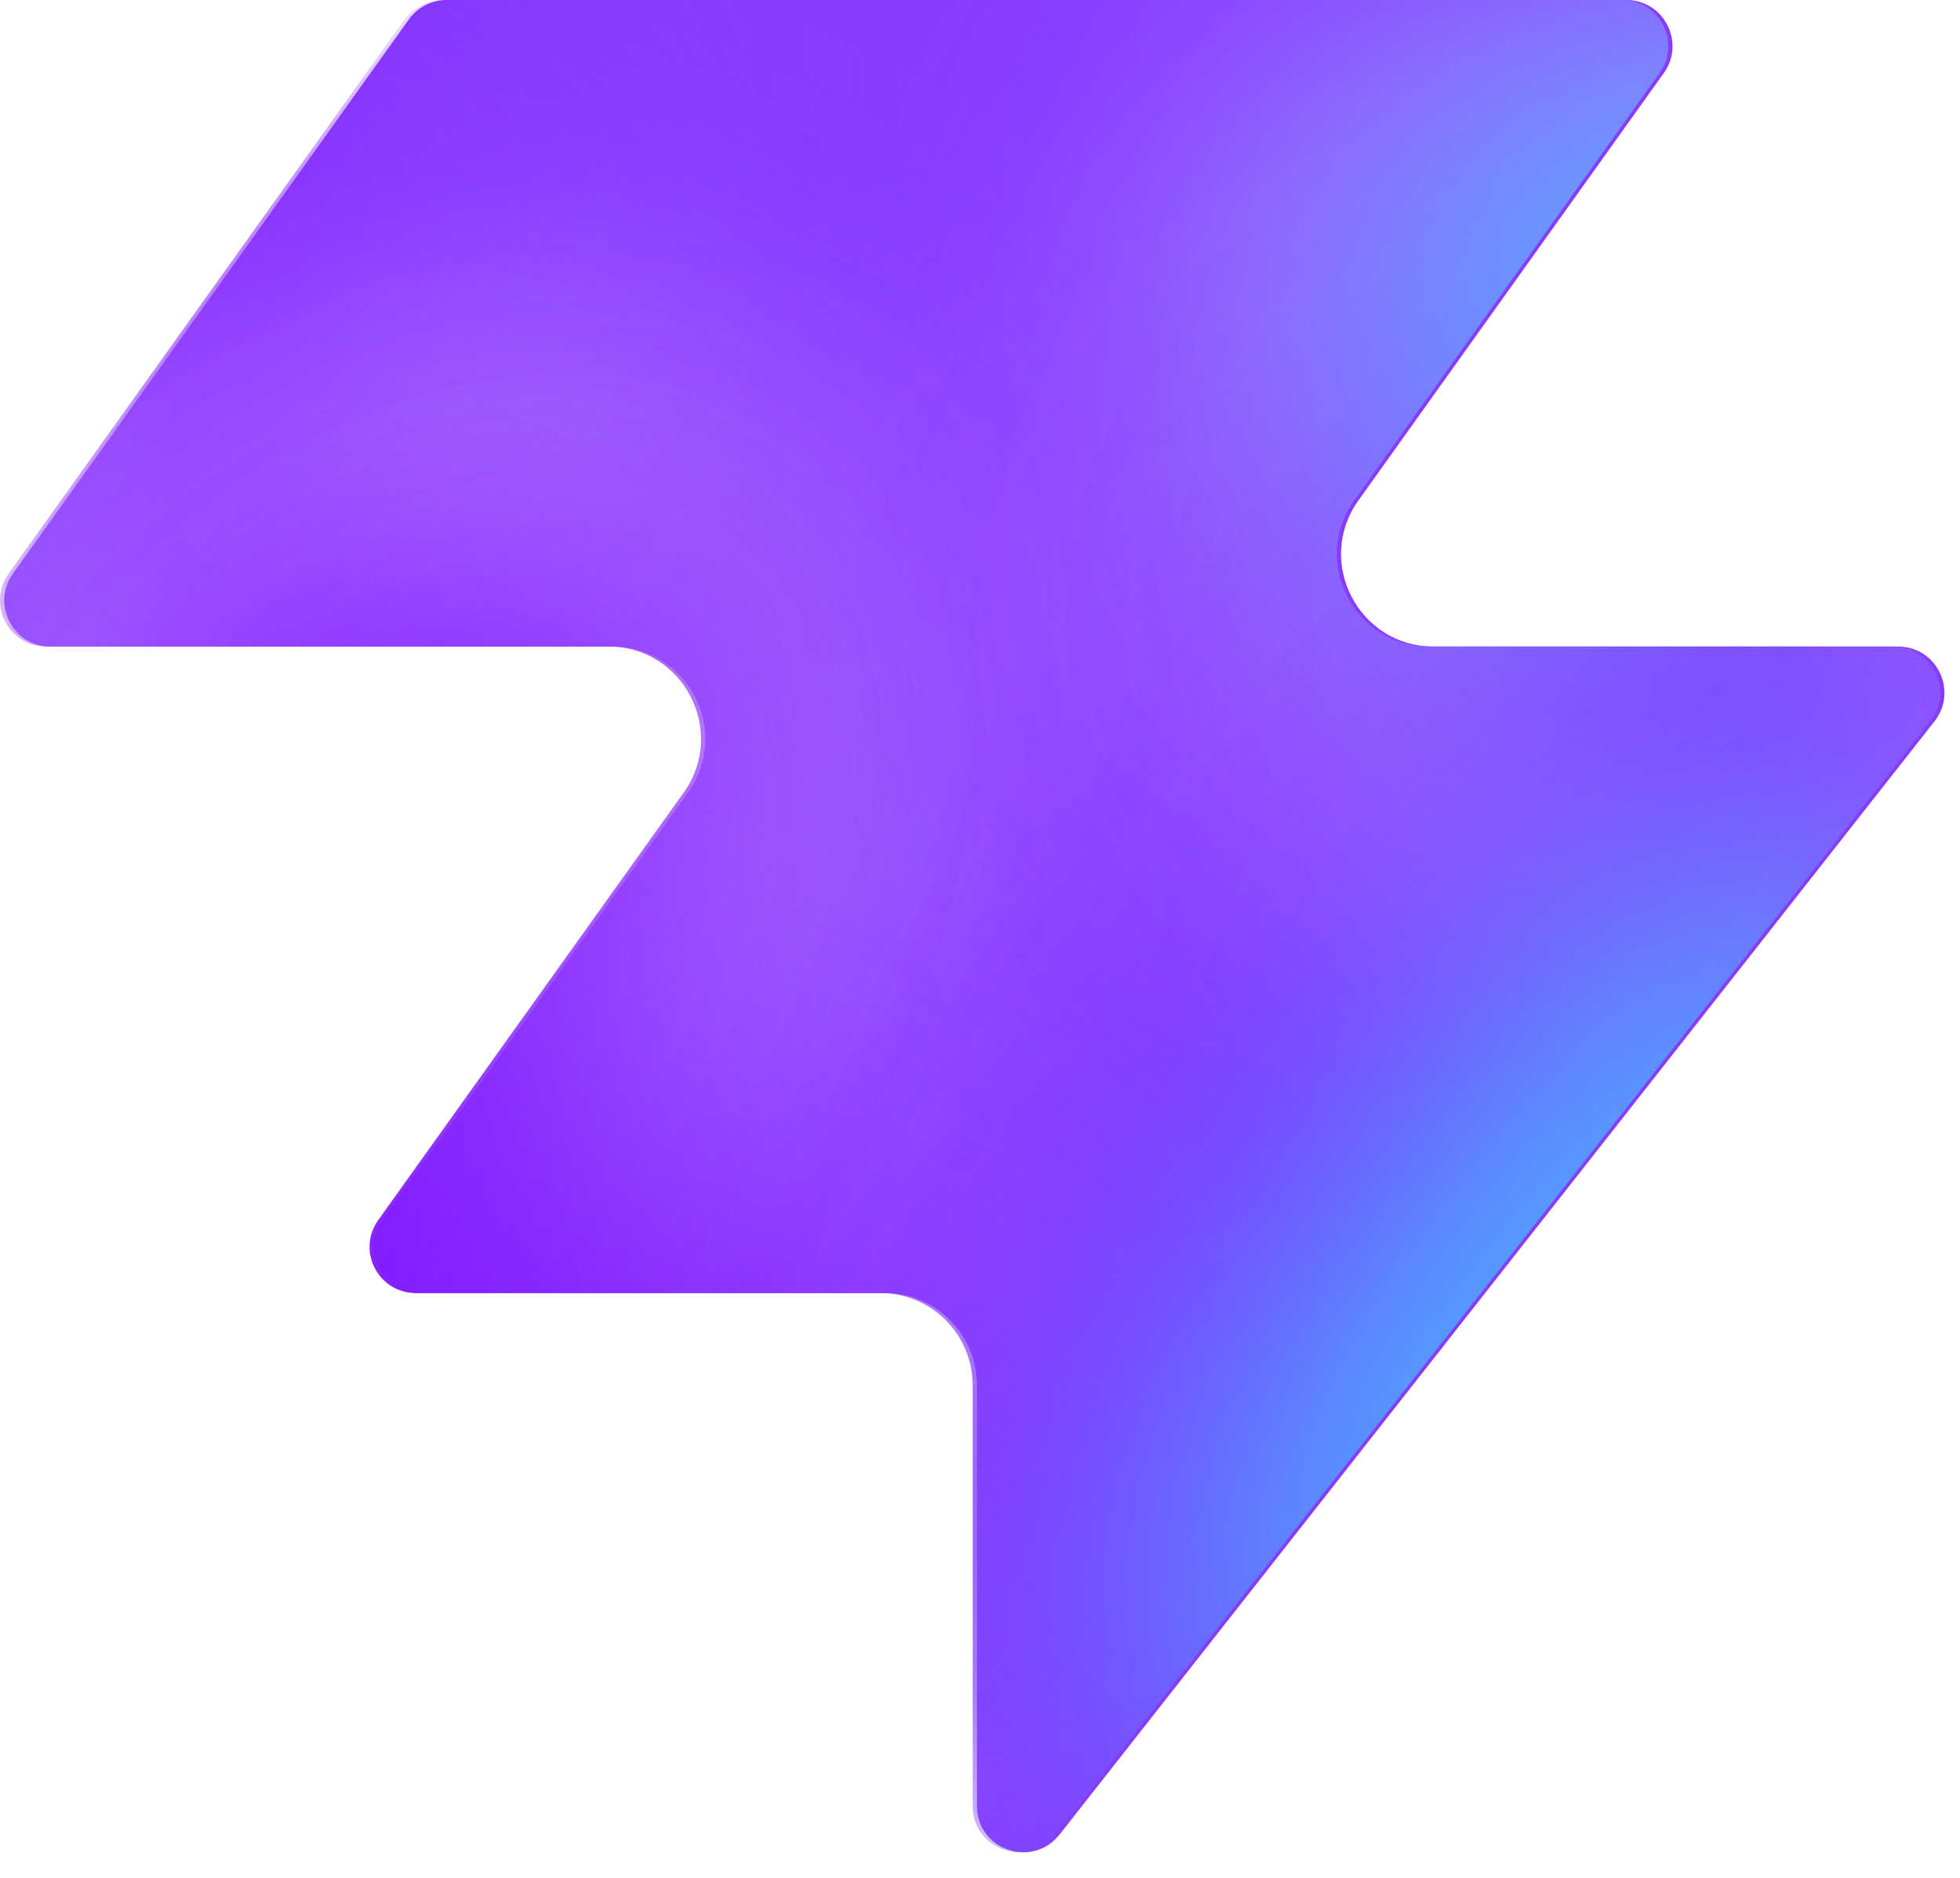
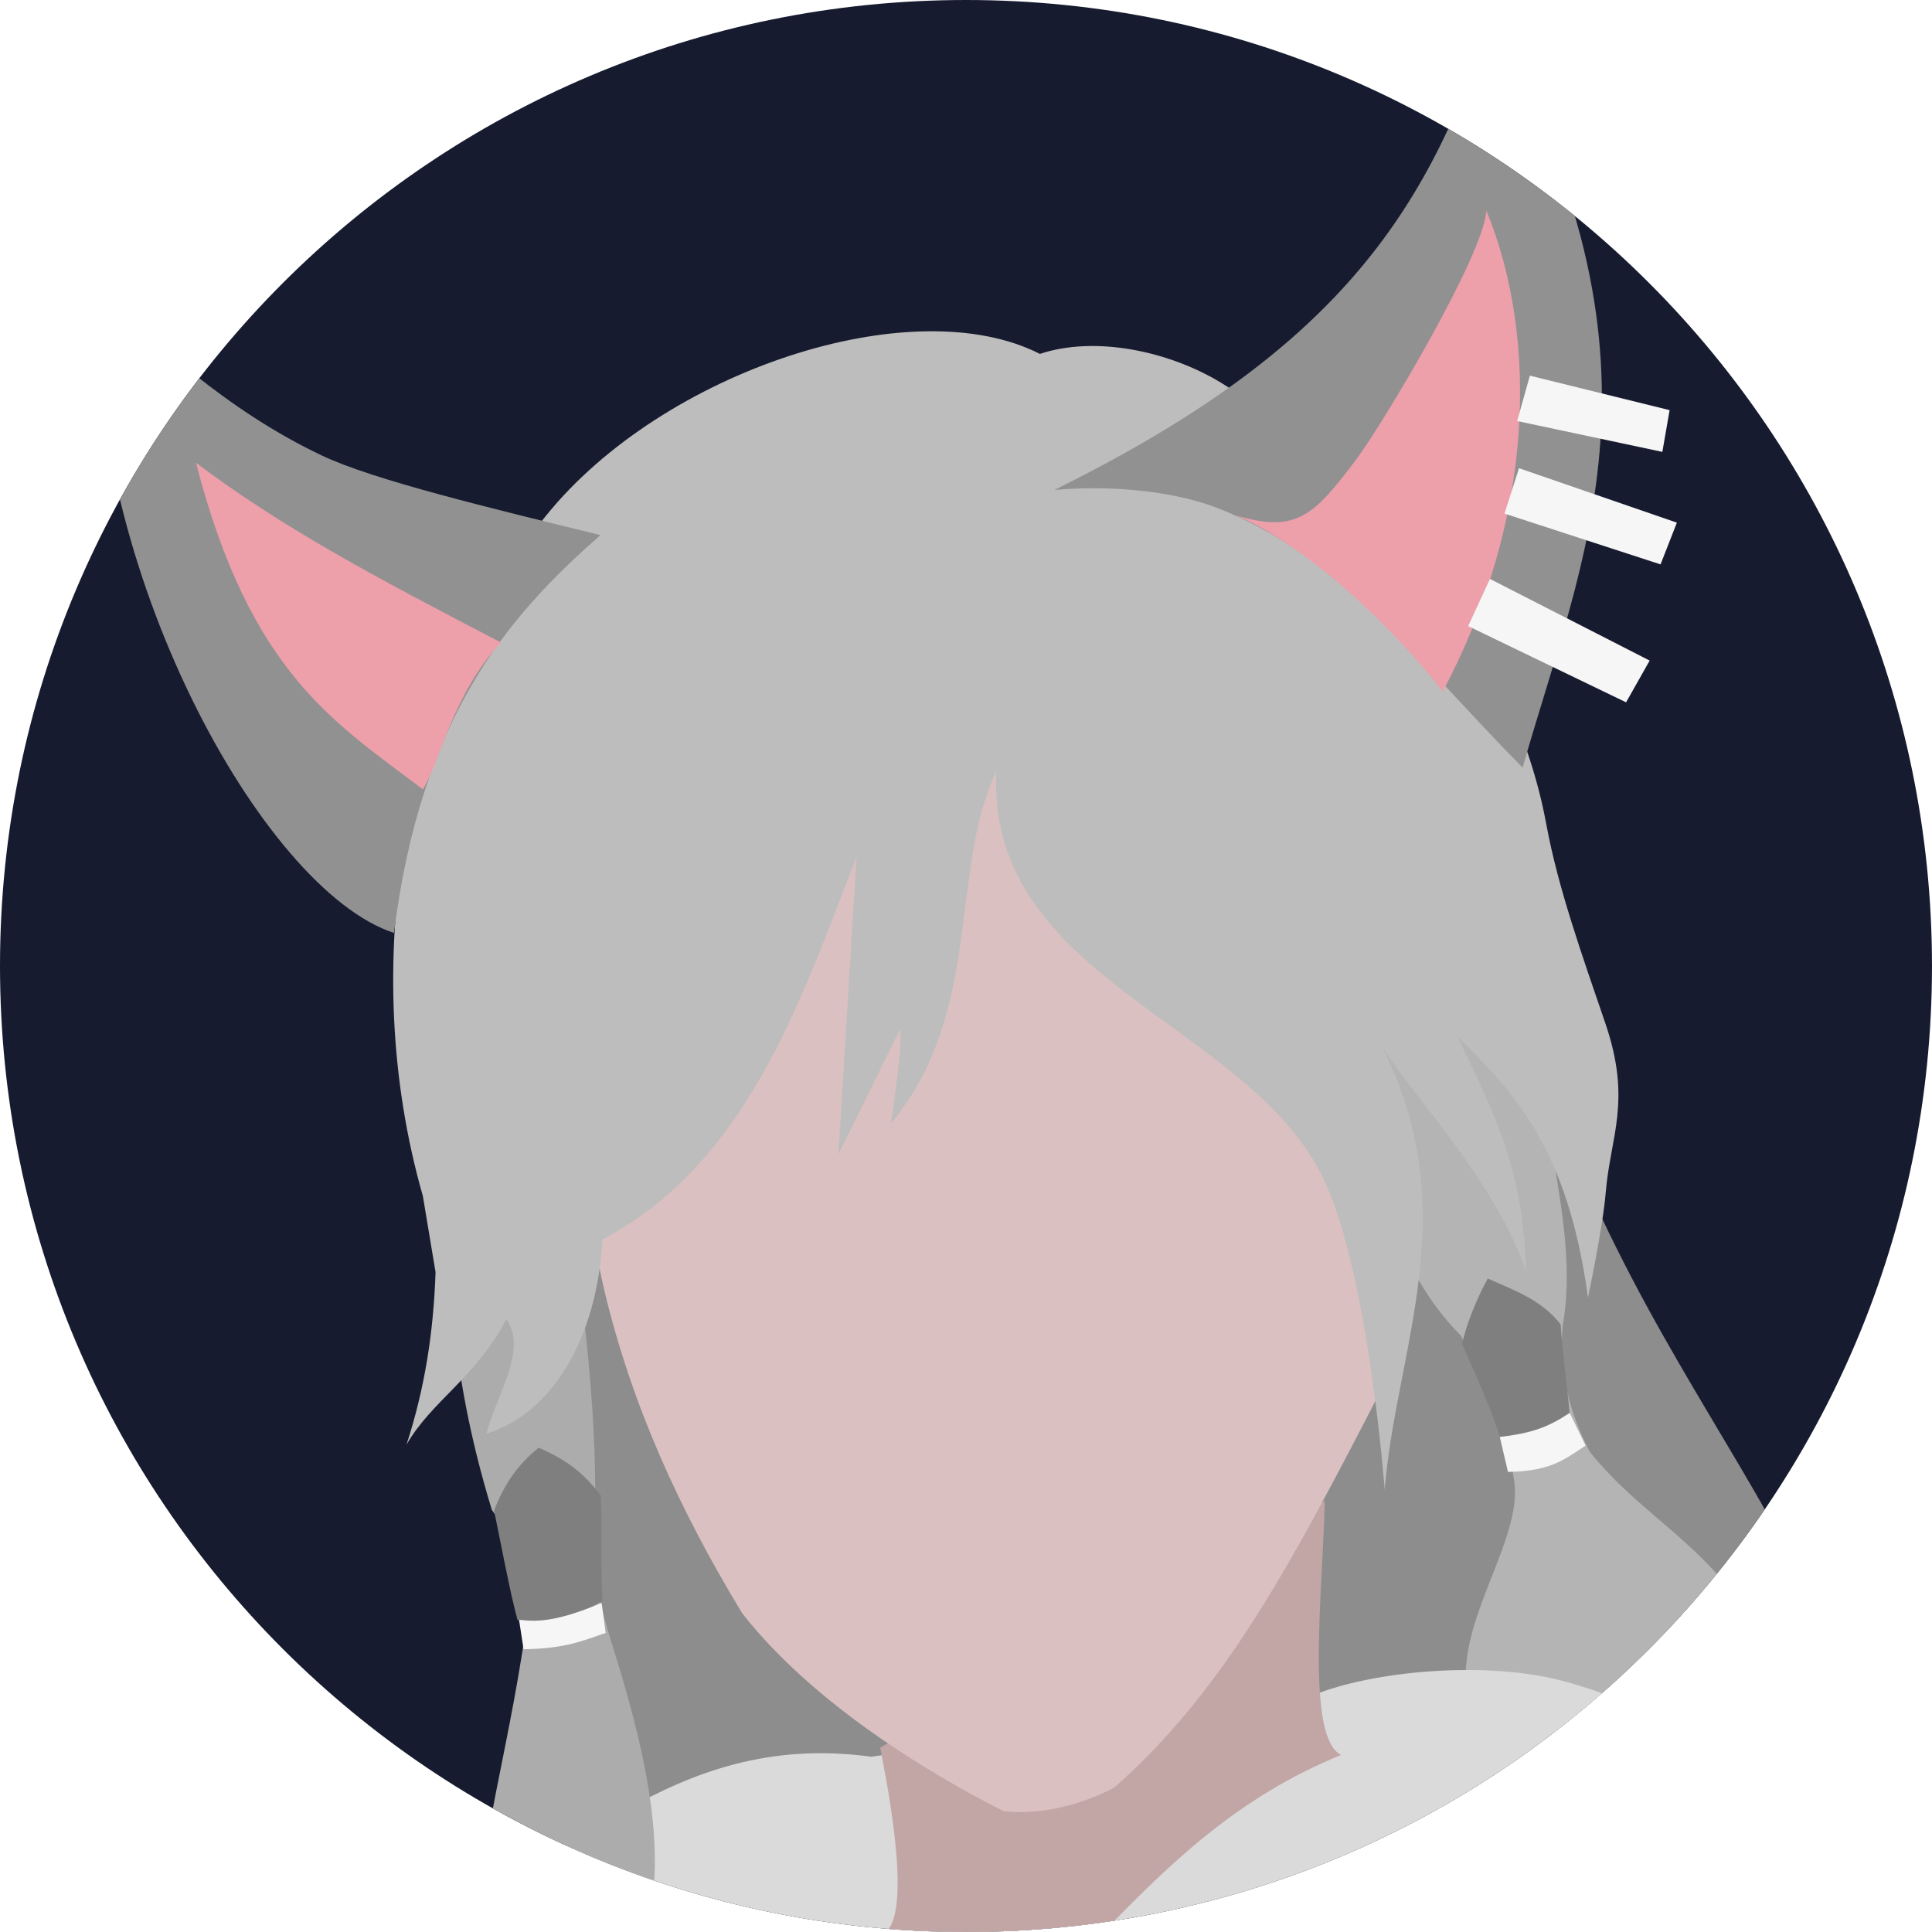
- <svg xmlns="http://www.w3.org/2000/svg" width="48" height="46" fill="none" viewBox="0 0 48 46">
-   <path fill="#863bff" d="M25.946 44.938c-.664.845-2.021.375-2.021-.698V33.937a2.26 2.26 0 0 0-2.262-2.262H10.287c-.92 0-1.456-1.04-.92-1.788l7.48-10.471c1.07-1.497 0-3.578-1.842-3.578H1.237c-.92 0-1.456-1.04-.92-1.788L10.013.474c.214-.297.556-.474.92-.474h28.894c.92 0 1.456 1.04.92 1.788l-7.48 10.471c-1.07 1.498 0 3.579 1.842 3.579h11.377c.943 0 1.473 1.088.89 1.83L25.947 44.94z" style="fill:#863bff;fill:color(display-p3 .525 .23 1);fill-opacity:1" />
-   <mask id="a" width="48" height="46" x="0" y="0" maskUnits="userSpaceOnUse" style="mask-type:alpha">
-     <path fill="#000" d="M25.842 44.938c-.664.844-2.021.375-2.021-.698V33.937a2.26 2.26 0 0 0-2.262-2.262H10.183c-.92 0-1.456-1.04-.92-1.788l7.48-10.471c1.07-1.498 0-3.579-1.842-3.579H1.133c-.92 0-1.456-1.04-.92-1.787L9.91.473c.214-.297.556-.474.92-.474h28.894c.92 0 1.456 1.04.92 1.788l-7.48 10.471c-1.07 1.498 0 3.578 1.842 3.578h11.377c.943 0 1.473 1.088.89 1.832L25.843 44.94z" style="fill:#000;fill-opacity:1" />
-   </mask>
-   <g mask="url(#a)">
-     <g filter="url(#b)">
-       <ellipse cx="5.508" cy="14.704" fill="#ede6ff" rx="5.508" ry="14.704" style="fill:#ede6ff;fill:color(display-p3 .927 .903 1);fill-opacity:1" transform="matrix(.00324 1 1 -.00324 -4.47 31.516)" />
-     </g>
-     <g filter="url(#c)">
-       <ellipse cx="10.399" cy="29.851" fill="#ede6ff" rx="10.399" ry="29.851" style="fill:#ede6ff;fill:color(display-p3 .927 .903 1);fill-opacity:1" transform="matrix(.00324 1 1 -.00324 -39.328 7.883)" />
-     </g>
-     <g filter="url(#d)">
-       <ellipse cx="5.508" cy="30.487" fill="#7e14ff" rx="5.508" ry="30.487" style="fill:#7e14ff;fill:color(display-p3 .492 .077 1);fill-opacity:1" transform="rotate(89.814 -25.913 -14.639)scale(1 -1)" />
-     </g>
-     <g filter="url(#e)">
-       <ellipse cx="5.508" cy="30.599" fill="#7e14ff" rx="5.508" ry="30.599" style="fill:#7e14ff;fill:color(display-p3 .492 .077 1);fill-opacity:1" transform="rotate(89.814 -32.644 -3.334)scale(1 -1)" />
-     </g>
-     <g filter="url(#f)">
-       <ellipse cx="5.508" cy="30.599" fill="#7e14ff" rx="5.508" ry="30.599" style="fill:#7e14ff;fill:color(display-p3 .492 .077 1);fill-opacity:1" transform="matrix(.00324 1 1 -.00324 -34.34 30.47)" />
-     </g>
-     <g filter="url(#g)">
-       <ellipse cx="14.072" cy="22.078" fill="#ede6ff" rx="14.072" ry="22.078" style="fill:#ede6ff;fill:color(display-p3 .927 .903 1);fill-opacity:1" transform="rotate(93.35 24.506 48.493)scale(-1 1)" />
-     </g>
-     <g filter="url(#h)">
-       <ellipse cx="3.47" cy="21.501" fill="#7e14ff" rx="3.47" ry="21.501" style="fill:#7e14ff;fill:color(display-p3 .492 .077 1);fill-opacity:1" transform="rotate(89.009 28.708 47.59)scale(-1 1)" />
-     </g>
-     <g filter="url(#i)">
-       <ellipse cx="3.47" cy="21.501" fill="#7e14ff" rx="3.47" ry="21.501" style="fill:#7e14ff;fill:color(display-p3 .492 .077 1);fill-opacity:1" transform="rotate(89.009 28.708 47.59)scale(-1 1)" />
-     </g>
-     <g filter="url(#j)">
-       <ellipse cx=".387" cy="8.972" fill="#7e14ff" rx="4.407" ry="29.108" style="fill:#7e14ff;fill:color(display-p3 .492 .077 1);fill-opacity:1" transform="rotate(39.51 .387 8.972)" />
-     </g>
-     <g filter="url(#k)">
-       <ellipse cx="47.523" cy="-6.092" fill="#7e14ff" rx="4.407" ry="29.108" style="fill:#7e14ff;fill:color(display-p3 .492 .077 1);fill-opacity:1" transform="rotate(37.892 47.523 -6.092)" />
-     </g>
-     <g filter="url(#l)">
-       <ellipse cx="41.412" cy="6.333" fill="#47bfff" rx="5.971" ry="9.665" style="fill:#47bfff;fill:color(display-p3 .28 .748 1);fill-opacity:1" transform="rotate(37.892 41.412 6.333)" />
-     </g>
-     <g filter="url(#m)">
-       <ellipse cx="-1.879" cy="38.332" fill="#7e14ff" rx="4.407" ry="29.108" style="fill:#7e14ff;fill:color(display-p3 .492 .077 1);fill-opacity:1" transform="rotate(37.892 -1.88 38.332)" />
-     </g>
-     <g filter="url(#n)">
-       <ellipse cx="-1.879" cy="38.332" fill="#7e14ff" rx="4.407" ry="29.108" style="fill:#7e14ff;fill:color(display-p3 .492 .077 1);fill-opacity:1" transform="rotate(37.892 -1.88 38.332)" />
-     </g>
-     <g filter="url(#o)">
-       <ellipse cx="35.651" cy="29.907" fill="#7e14ff" rx="4.407" ry="29.108" style="fill:#7e14ff;fill:color(display-p3 .492 .077 1);fill-opacity:1" transform="rotate(37.892 35.651 29.907)" />
-     </g>
-     <g filter="url(#p)">
-       <ellipse cx="38.418" cy="32.4" fill="#47bfff" rx="5.971" ry="15.297" style="fill:#47bfff;fill:color(display-p3 .28 .748 1);fill-opacity:1" transform="rotate(37.892 38.418 32.4)" />
-     </g>
+ <svg xmlns="http://www.w3.org/2000/svg" width="512" height="512" viewBox="0 0 135.467 135.467" version="1.1" id="svg1">
+   <defs id="defs1">
+     <pattern id="EMFhbasepattern" patternUnits="userSpaceOnUse" width="6" height="6" x="0" y="0" />
+     <clipPath id="badgeClip">
+       <circle cx="67.733" cy="67.733" r="67.733" />
+     </clipPath>
+   </defs>
+   <g id="layer1" clip-path="url(#badgeClip)">
+     <rect style="fill:#171b2f;fill-opacity:1;stroke:none;stroke-width:1.058;stroke-dasharray:none;stroke-opacity:1" id="rect27" width="135.467" height="135.467" x="0" y="0" />
+     <path style="fill:#8d8d8d;fill-opacity:1;stroke:none;stroke-width:1.058;stroke-dasharray:none;stroke-opacity:1" d="m 37.284,73.932 c 4.151,21.1 4.639,43.721 3.563,61.535 l 94.546,0 C 127.057,100.528 112.941,99.08 103.326,59.171 L 63.625,44.41 Z" id="path16" />
+     <path style="fill:#b4b4b4;fill-opacity:1;stroke:none;stroke-width:1.058;stroke-dasharray:none;stroke-opacity:1" d="m 94.037,76.731 c 2.799,5.642 3.501,11.982 8.398,16.924 1.709,3.308 3.316,6.617 3.69,9.925 0.849,4.042 -3.817,9.676 -3.308,14.634 l 26.086,13.997 c -3.754,-23.209 -11.437,-22.938 -17.433,-30.413 -1.453,-2.763 -2.152,-5.678 -1.909,-8.78 0.982,-5.472 -0.75,-10.943 -1.272,-16.415 L 98.745,64.77 Z" id="path15" />
+     <path style="fill:#dadada;fill-opacity:1;stroke:none;stroke-width:1.058;stroke-dasharray:none;stroke-opacity:1" d="m 61.08,123.177 c -14.212,-1.94 -21.488,8.101 -32.194,12.289 l 105.744,0 c -9.394,-9.296 -15.067,-14.769 -24.686,-17.507 -5.719,-1.627 -13.89,-0.736 -17.815,0.891 z" id="path12" />
+     <path style="fill:#acacac;fill-opacity:1;stroke:none;stroke-width:1.058;stroke-dasharray:none;stroke-opacity:1" d="m 36.648,115.67 c -1.546,9.89 -4.139,17.627 -2.036,19.797 l 10.689,0 c 1.602,-5.859 -0.16,-13.174 -2.545,-20.688 -0.996,-3.351 -1.701,-6.702 -1.018,-10.053 -0.007,-10.848 -2.204,-19.773 -1.781,-25.195 l -3.945,-1.909 -4.326,14.379 c 0.527,4.542 1.172,8.497 2.799,13.87 2.59,3.521 2.613,6.278 2.163,9.798 z" id="path10" />
+     <path style="fill:#c2a5a5;fill-opacity:1;stroke:none;stroke-width:1.058;stroke-dasharray:none;stroke-opacity:1" d="m 61.716,122.541 c 0.383,1.995 2.308,11.379 0.382,12.926 l 15.27,0 c 4.644,-4.769 9.368,-9.435 16.67,-12.417 -2.503,-1.221 -1.292,-11.48 -1.145,-17.815 z" id="path11" />
+     <path style="fill:#7f7f7f;fill-opacity:1;stroke:none;stroke-width:1.058;stroke-dasharray:none;stroke-opacity:1" d="m 34.642,105.911 c 0.708,-1.828 1.657,-3.221 3.133,-4.403 1.833,0.823 3.007,1.603 4.352,3.348 0.087,1.682 -0.009,5.717 0.121,7.396 -1.88,1.122 -3.789,1.702 -5.96,1.334 -0.52,-1.856 -1.249,-5.791 -1.645,-7.676 z" id="path2" />
+     <path style="fill:#f6f6f6;fill-opacity:1;stroke-width:1.058;stroke-dasharray:none;stroke:none;stroke-opacity:1" d="m 36.393,113.57 0.318,2.068 c 2.959,-0.032 4.248,-0.631 5.758,-1.145 L 42.183,112.393 c -2.912,1.226 -4.379,1.369 -5.79,1.177 z" id="path3" />
+     <path style="fill:#7f7f7f;stroke-width:1.058;stroke-dasharray:none;stroke:none;stroke-opacity:1;fill-opacity:1" d="m 102.52,94.241 c 0.249,-1.26 1.04,-3.236 1.797,-4.593 1.833,0.823 3.77,1.476 5.115,3.221 0.087,1.682 0.5,4.636 0.63,6.315 -1.88,1.122 -2.771,1.32 -4.879,1.652 -0.52,-1.856 -1.821,-4.646 -2.663,-6.595 z" id="path2-5" />
+     <path style="fill:#f6f6f6;fill-opacity:1;stroke-width:1.058;stroke-dasharray:none;stroke:none;stroke-opacity:1" d="m 105.162,100.755 0.573,2.45 c 2.959,-0.032 3.994,-0.885 5.44,-1.845 l -1.113,-2.29 c -1.502,0.996 -2.633,1.419 -4.899,1.686 z" id="path3-5" />
+     <path style="fill:#dac0c0;fill-opacity:1;stroke:none;stroke-width:1.058;stroke-dasharray:none;stroke-opacity:1" d="m 42.374,90.474 c 1.9,7.987 5.255,15.384 9.671,22.65 4.984,6.363 13.191,11.284 18.324,13.87 2.581,0.308 5.516,-0.461 7.762,-1.654 7.77,-6.852 12.431,-15.718 18.833,-28.122 L 96.201,76.604 68.078,48.228 c -7.473,6.287 -17.931,13.12 -22.341,20.055 -4.411,6.935 -5.319,13.971 -3.363,22.192 z" id="path9" />
+     <path style="fill:#bdbdbd;fill-opacity:1;stroke:none;stroke-width:1.058;stroke-dasharray:none;stroke-opacity:1" d="M 72.914,24.814 C 63.93,20.242 46.481,26.022 38.302,36.139 28.156,48.688 25.043,67.785 29.649,83.857 l 0.891,5.344 c -0.143,4.199 -0.751,8.144 -2.036,12.089 1.796,-3.1 4.736,-4.559 6.999,-8.78 1.526,2.093 -0.679,5.28 -1.4,8.017 4.477,-1.367 7.739,-6.48 8.144,-13.616 C 52.263,81.586 55.967,70.65 60.062,60.062 L 58.789,80.931 63.116,72.15 c 0.142,0.612 -0.1,2.952 -0.636,6.617 6.48,-7.848 4.062,-17.778 7.38,-24.686 -0.708,14.726 17.873,17.613 23.032,28.758 3.085,6.666 4.199,21.632 4.199,21.632 0.799,-10.09 5.93,-19.899 -0.636,-31.94 1.29,2.978 8.31,9.815 10.562,16.67 -0.257,-7.109 -1.895,-10.44 -4.835,-16.542 3.98,3.933 7.754,7.881 9.162,18.324 0,0 1.04,-4.89 1.246,-7.375 0.326,-3.935 1.84,-6.386 -0.023,-11.845 -1.624,-4.76 -3.312,-9.454 -4.149,-13.992 C 106.115,45.289 96.571,33.511 85.639,26.85 81.971,24.614 76.798,23.523 72.914,24.814 Z" id="path8" />
+     <path style="fill:#919191;stroke-width:1.058;stroke-dasharray:none;stroke:none;stroke-opacity:1;fill-opacity:1" d="M 42.11,37.521 C 34.393,35.632 26.196,33.659 22.587,31.948 15.777,28.72 10.72,23.852 6.838,20.245 5.987,39.628 18.331,62.374 27.624,65.415 29.515,50.388 35.479,43.306 42.11,37.521" id="path1" />
+     <path style="fill:#ed9faa;fill-opacity:1;stroke:none;stroke-width:1.058;stroke-dasharray:none;stroke-opacity:1" d="m 13.743,32.449 c 3.824,14.831 9.789,18.233 15.906,22.905 1.238,-1.986 2.047,-6.589 5.472,-10.307 C 25.862,40.239 19.709,36.926 13.743,32.449 Z" id="path13" />
+     <path style="fill:#919191;fill-opacity:1;stroke:none;stroke-width:1.058;stroke-dasharray:none;stroke-opacity:1" d="M 73.932,34.357 C 92.65,25.084 99.861,15.916 104.472,1.4 117.826,25.171 111.006,38.855 106.762,53.826 99.333,46.29 93.974,38.96 85.384,35.63 81.803,34.241 77.086,34.058 73.932,34.357 Z" id="path4" />
+     <path style="fill:#ed9faa;fill-opacity:1;stroke:none;stroke-width:1.058;stroke-dasharray:none;stroke-opacity:1" d="m 86.657,36.139 c 4.231,1.24 5.415,0.121 8.541,-4.065 1.632,-2.187 8.838,-14.132 9.02,-17.312 3.703,8.98 3.33,21.715 -3.054,33.721 C 96.582,42.643 90.628,37.764 86.657,36.139 Z" id="path14" />
+     <path style="fill:#f6f6f6;fill-opacity:1;stroke:none;stroke-width:1.058;stroke-dasharray:none;stroke-opacity:1" d="m 104.472,40.593 -1.527,3.308 11.071,5.344 1.654,-2.927 z" id="path5" />
+     <path style="fill:#f6f6f6;fill-opacity:1;stroke:none;stroke-width:1.058;stroke-dasharray:none;stroke-opacity:1" d="m 106.508,32.83 -1.018,3.181 10.943,3.563 1.145,-2.927 z" id="path6" />
+     <path style="fill:#f6f6f6;fill-opacity:1;stroke:none;stroke-width:1.058;stroke-dasharray:none;stroke-opacity:1" d="m 107.271,26.341 -0.891,3.181 10.18,2.163 0.509,-2.927 z" id="path7" />
  </g>
-   <defs>
-     <filter id="b" width="60.045" height="41.654" x="-19.77" y="16.149" color-interpolation-filters="sRGB" filterUnits="userSpaceOnUse">
-       <feFlood flood-opacity="0" result="BackgroundImageFix" />
-       <feBlend in="SourceGraphic" in2="BackgroundImageFix" result="shape" />
-       <feGaussianBlur result="effect1_foregroundBlur_2002_17158" stdDeviation="7.659" />
-     </filter>
-     <filter id="c" width="90.34" height="51.437" x="-54.613" y="-7.533" color-interpolation-filters="sRGB" filterUnits="userSpaceOnUse">
-       <feFlood flood-opacity="0" result="BackgroundImageFix" />
-       <feBlend in="SourceGraphic" in2="BackgroundImageFix" result="shape" />
-       <feGaussianBlur result="effect1_foregroundBlur_2002_17158" stdDeviation="7.659" />
-     </filter>
-     <filter id="d" width="79.355" height="29.4" x="-49.64" y="2.03" color-interpolation-filters="sRGB" filterUnits="userSpaceOnUse">
-       <feFlood flood-opacity="0" result="BackgroundImageFix" />
-       <feBlend in="SourceGraphic" in2="BackgroundImageFix" result="shape" />
-       <feGaussianBlur result="effect1_foregroundBlur_2002_17158" stdDeviation="4.596" />
-     </filter>
-     <filter id="e" width="79.579" height="29.4" x="-45.045" y="20.029" color-interpolation-filters="sRGB" filterUnits="userSpaceOnUse">
-       <feFlood flood-opacity="0" result="BackgroundImageFix" />
-       <feBlend in="SourceGraphic" in2="BackgroundImageFix" result="shape" />
-       <feGaussianBlur result="effect1_foregroundBlur_2002_17158" stdDeviation="4.596" />
-     </filter>
-     <filter id="f" width="79.579" height="29.4" x="-43.513" y="21.178" color-interpolation-filters="sRGB" filterUnits="userSpaceOnUse">
-       <feFlood flood-opacity="0" result="BackgroundImageFix" />
-       <feBlend in="SourceGraphic" in2="BackgroundImageFix" result="shape" />
-       <feGaussianBlur result="effect1_foregroundBlur_2002_17158" stdDeviation="4.596" />
-     </filter>
-     <filter id="g" width="74.749" height="58.852" x="15.756" y="-17.901" color-interpolation-filters="sRGB" filterUnits="userSpaceOnUse">
-       <feFlood flood-opacity="0" result="BackgroundImageFix" />
-       <feBlend in="SourceGraphic" in2="BackgroundImageFix" result="shape" />
-       <feGaussianBlur result="effect1_foregroundBlur_2002_17158" stdDeviation="7.659" />
-     </filter>
-     <filter id="h" width="61.377" height="25.362" x="23.548" y="2.284" color-interpolation-filters="sRGB" filterUnits="userSpaceOnUse">
-       <feFlood flood-opacity="0" result="BackgroundImageFix" />
-       <feBlend in="SourceGraphic" in2="BackgroundImageFix" result="shape" />
-       <feGaussianBlur result="effect1_foregroundBlur_2002_17158" stdDeviation="4.596" />
-     </filter>
-     <filter id="i" width="61.377" height="25.362" x="23.548" y="2.284" color-interpolation-filters="sRGB" filterUnits="userSpaceOnUse">
-       <feFlood flood-opacity="0" result="BackgroundImageFix" />
-       <feBlend in="SourceGraphic" in2="BackgroundImageFix" result="shape" />
-       <feGaussianBlur result="effect1_foregroundBlur_2002_17158" stdDeviation="4.596" />
-     </filter>
-     <filter id="j" width="56.045" height="63.649" x="-27.636" y="-22.853" color-interpolation-filters="sRGB" filterUnits="userSpaceOnUse">
-       <feFlood flood-opacity="0" result="BackgroundImageFix" />
-       <feBlend in="SourceGraphic" in2="BackgroundImageFix" result="shape" />
-       <feGaussianBlur result="effect1_foregroundBlur_2002_17158" stdDeviation="4.596" />
-     </filter>
-     <filter id="k" width="54.814" height="64.646" x="20.116" y="-38.415" color-interpolation-filters="sRGB" filterUnits="userSpaceOnUse">
-       <feFlood flood-opacity="0" result="BackgroundImageFix" />
-       <feBlend in="SourceGraphic" in2="BackgroundImageFix" result="shape" />
-       <feGaussianBlur result="effect1_foregroundBlur_2002_17158" stdDeviation="4.596" />
-     </filter>
-     <filter id="l" width="33.541" height="35.313" x="24.641" y="-11.323" color-interpolation-filters="sRGB" filterUnits="userSpaceOnUse">
-       <feFlood flood-opacity="0" result="BackgroundImageFix" />
-       <feBlend in="SourceGraphic" in2="BackgroundImageFix" result="shape" />
-       <feGaussianBlur result="effect1_foregroundBlur_2002_17158" stdDeviation="4.596" />
-     </filter>
-     <filter id="m" width="54.814" height="64.646" x="-29.286" y="6.009" color-interpolation-filters="sRGB" filterUnits="userSpaceOnUse">
-       <feFlood flood-opacity="0" result="BackgroundImageFix" />
-       <feBlend in="SourceGraphic" in2="BackgroundImageFix" result="shape" />
-       <feGaussianBlur result="effect1_foregroundBlur_2002_17158" stdDeviation="4.596" />
-     </filter>
-     <filter id="n" width="54.814" height="64.646" x="-29.286" y="6.009" color-interpolation-filters="sRGB" filterUnits="userSpaceOnUse">
-       <feFlood flood-opacity="0" result="BackgroundImageFix" />
-       <feBlend in="SourceGraphic" in2="BackgroundImageFix" result="shape" />
-       <feGaussianBlur result="effect1_foregroundBlur_2002_17158" stdDeviation="4.596" />
-     </filter>
-     <filter id="o" width="54.814" height="64.646" x="8.244" y="-2.416" color-interpolation-filters="sRGB" filterUnits="userSpaceOnUse">
-       <feFlood flood-opacity="0" result="BackgroundImageFix" />
-       <feBlend in="SourceGraphic" in2="BackgroundImageFix" result="shape" />
-       <feGaussianBlur result="effect1_foregroundBlur_2002_17158" stdDeviation="4.596" />
-     </filter>
-     <filter id="p" width="39.409" height="43.623" x="18.713" y="10.588" color-interpolation-filters="sRGB" filterUnits="userSpaceOnUse">
-       <feFlood flood-opacity="0" result="BackgroundImageFix" />
-       <feBlend in="SourceGraphic" in2="BackgroundImageFix" result="shape" />
-       <feGaussianBlur result="effect1_foregroundBlur_2002_17158" stdDeviation="4.596" />
-     </filter>
-   </defs>
</svg>
